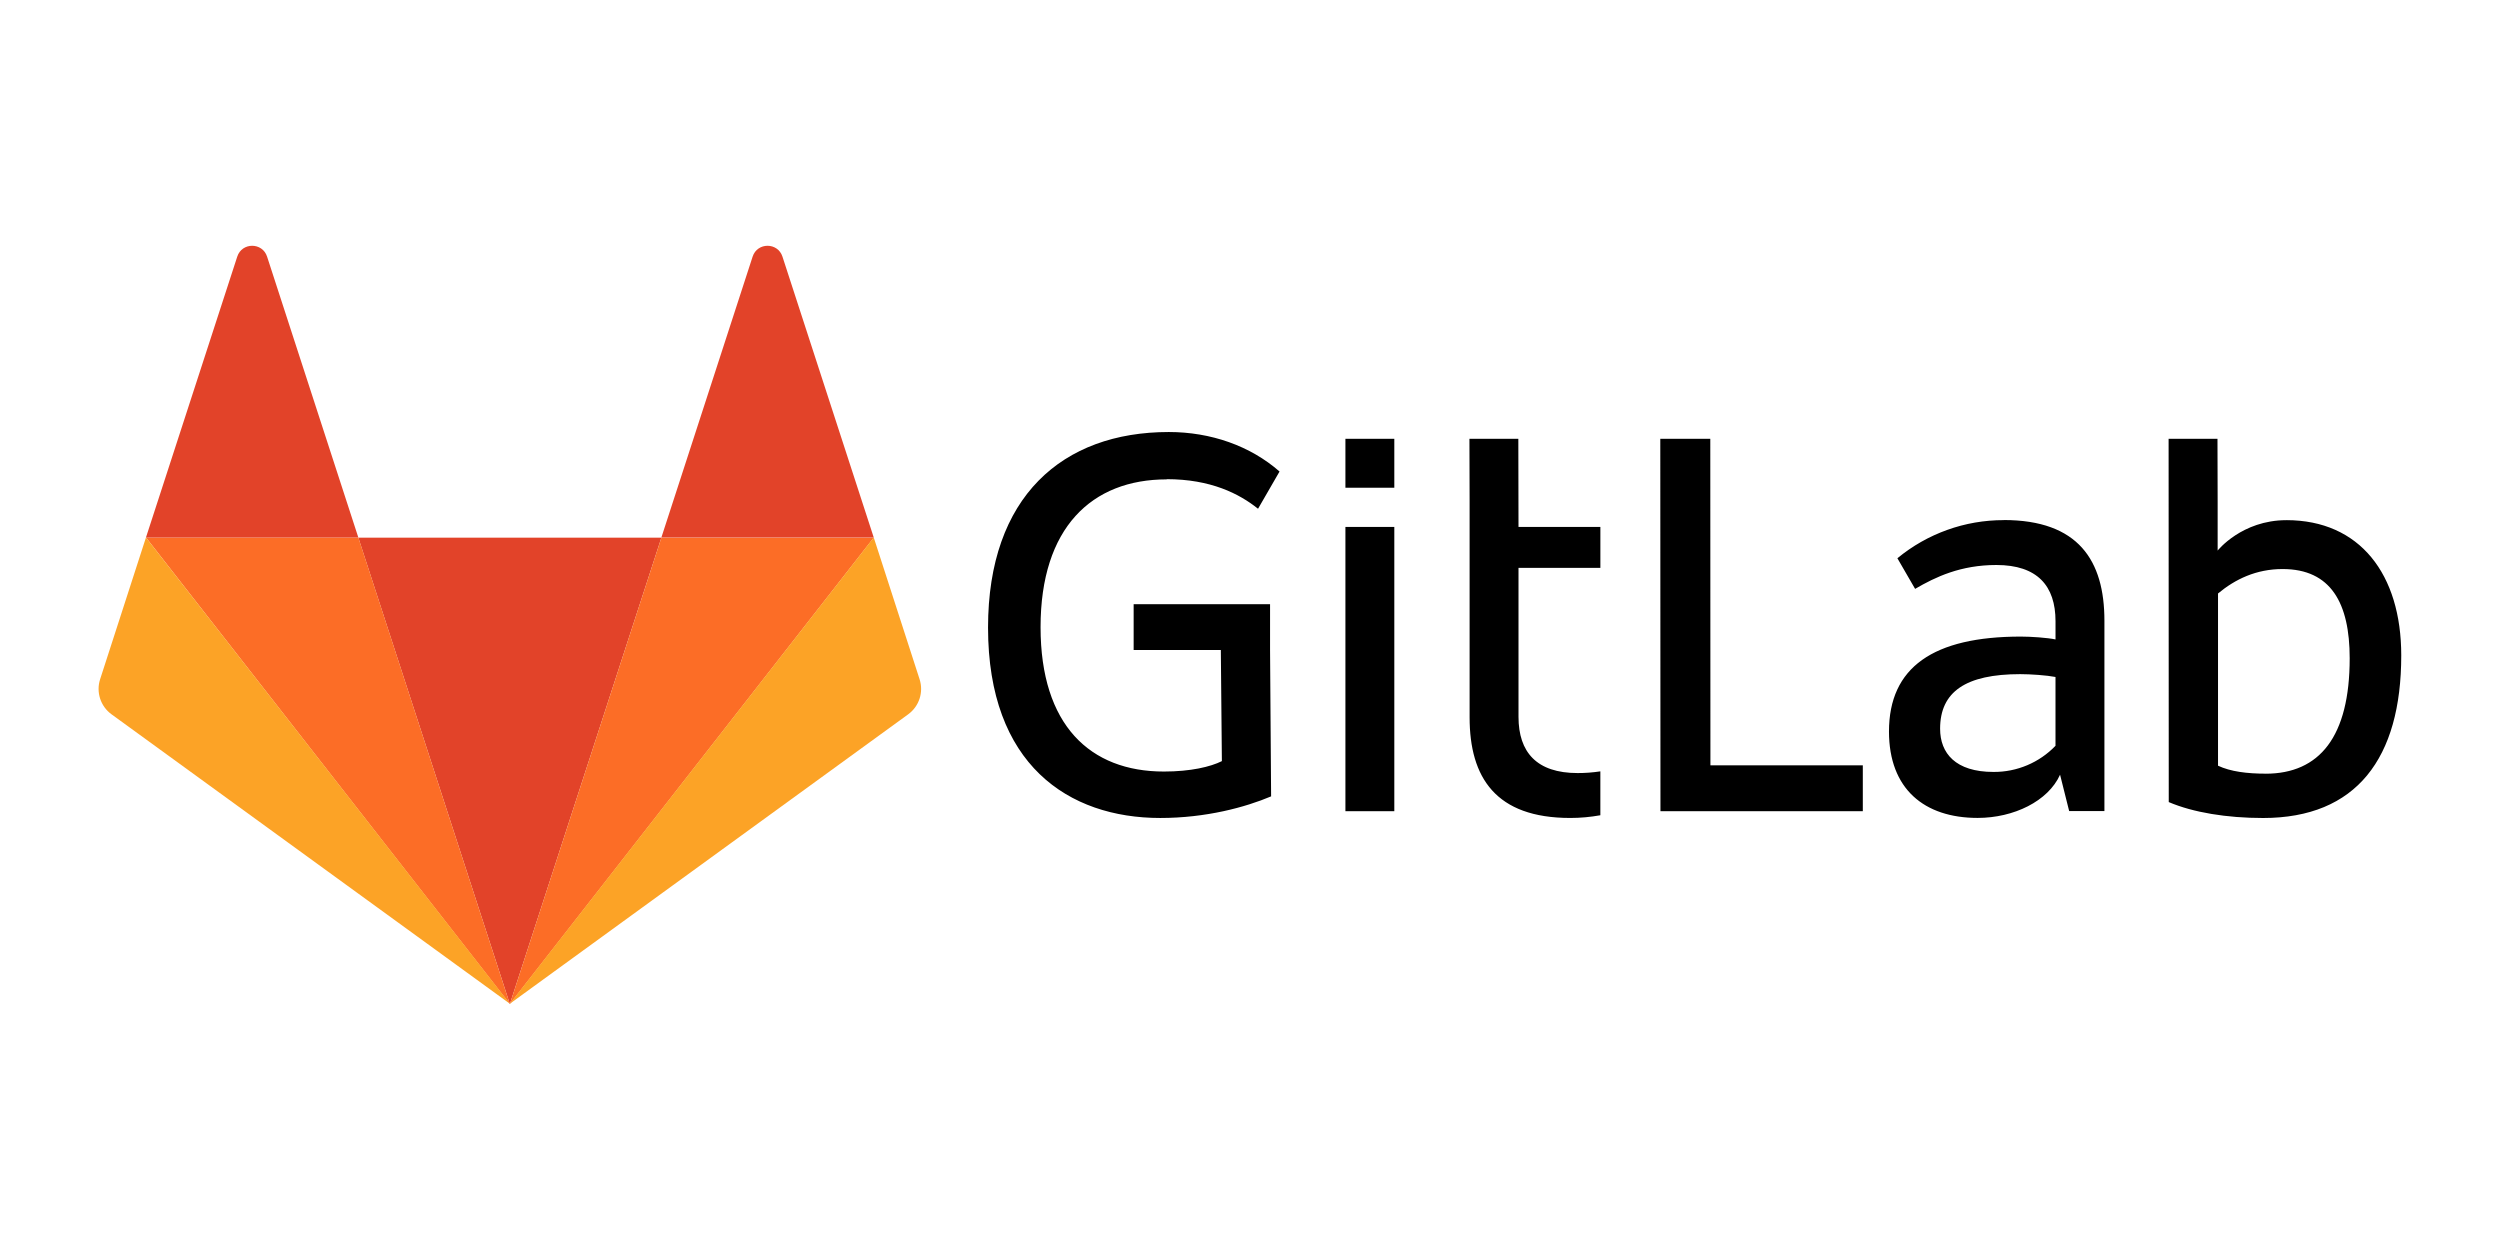
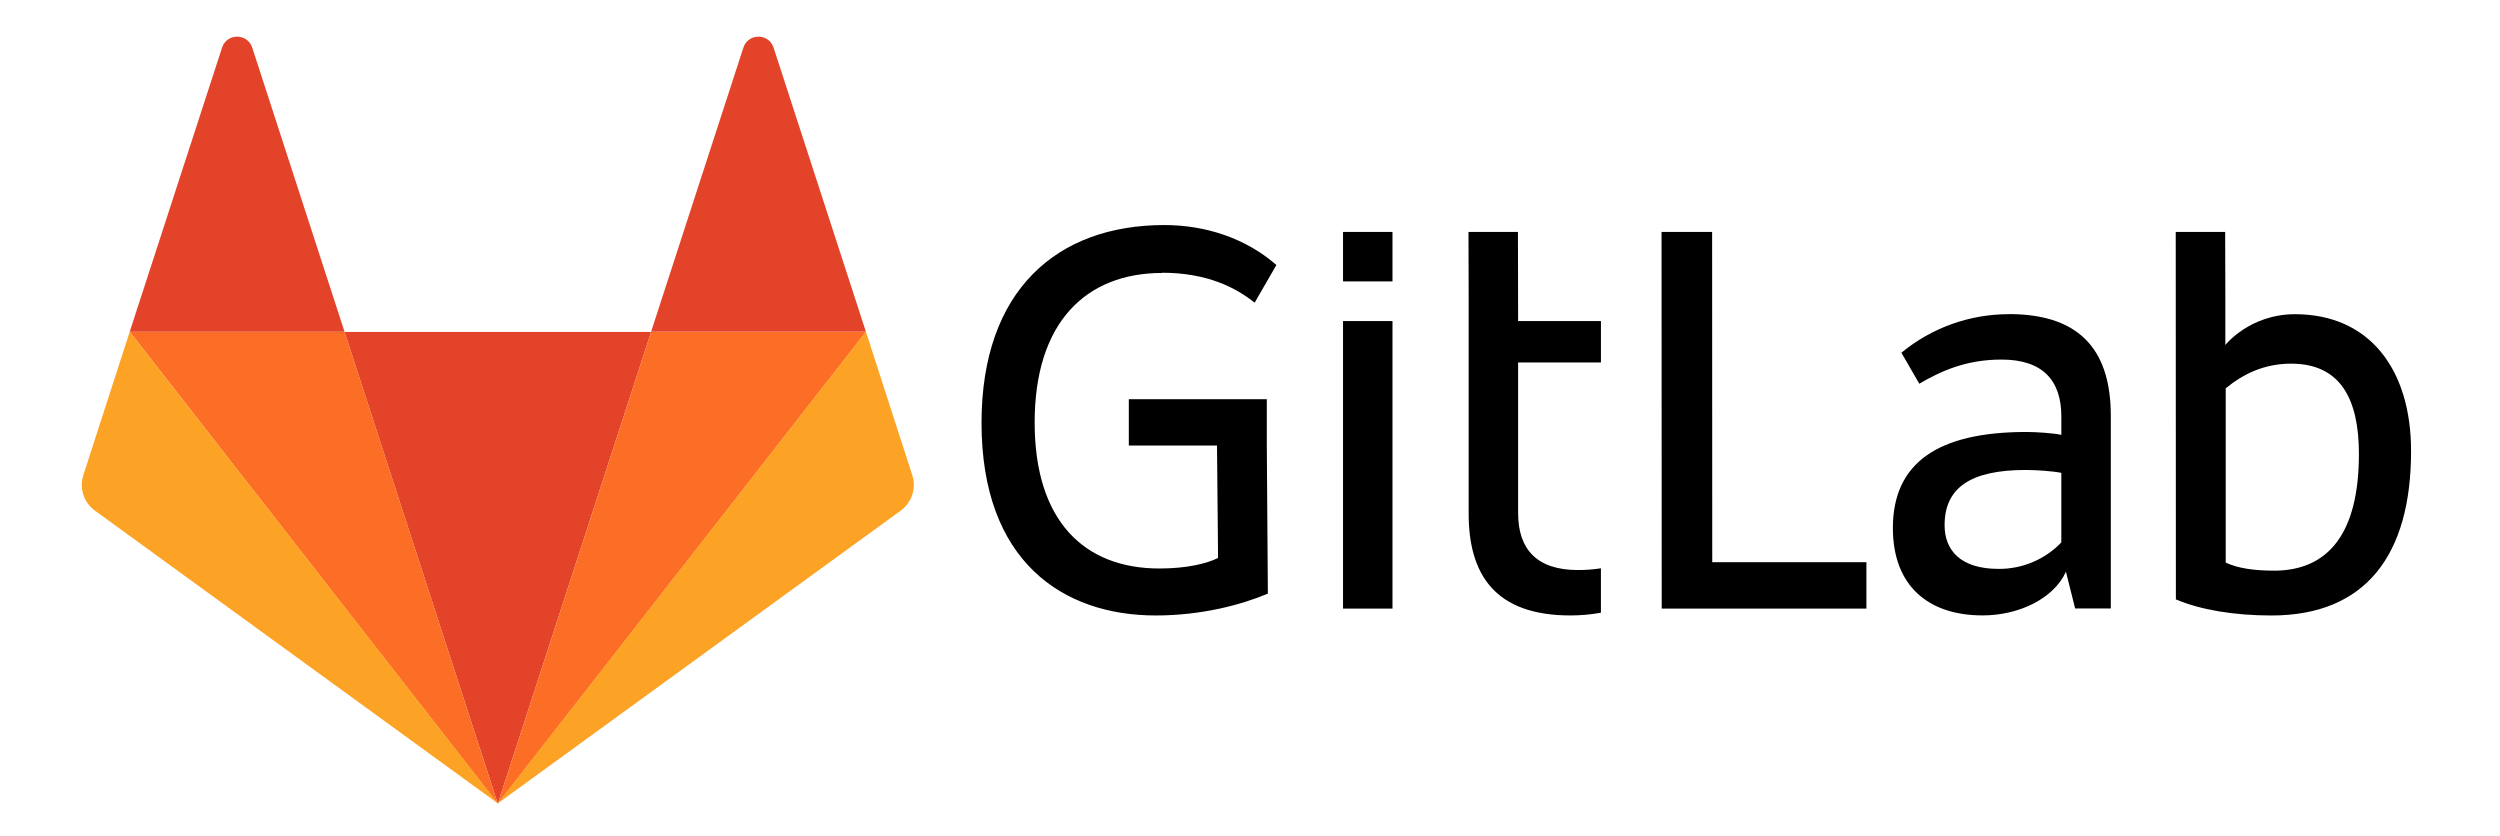
- <svg xmlns="http://www.w3.org/2000/svg" width="120" height="60" fill-rule="evenodd">
+ <svg xmlns="http://www.w3.org/2000/svg" viewBox="0.851 10.058 118.629 39.633" width="118.629px" height="39.633px" fill-rule="evenodd">
  <path d="M82.094 21.064h-2.4l.008 17.872h9.713v-2.2H82.1zm16.57 14.734a4.09 4.09 0 0 1-2.974 1.255c-1.828 0-2.565-.9-2.565-2.074 0-1.773 1.228-2.62 3.847-2.62.5 0 1.282.055 1.692.136zM96.18 24.966a8 8 0 0 0-5.105 1.83l.85 1.47c.982-.573 2.183-1.146 3.902-1.146 1.965 0 2.838 1 2.838 2.7v.873c-.382-.082-1.173-.137-1.664-.137-4.202 0-6.33 1.473-6.33 4.557 0 2.756 1.692 4.147 4.256 4.147 1.728 0 3.383-.8 3.956-2.074l.437 1.746h1.692v-9.14c0-2.892-1.255-4.83-4.83-4.83zm12.577 12.17c-.9 0-1.692-.1-2.292-.382v-8.267c.82-.682 1.828-1.173 3.1-1.173 2.32 0 3.22 1.637 3.22 4.284 0 3.765-1.446 5.54-4.038 5.54m1-12.17c-2.146 0-3.3 1.46-3.3 1.46V24.12l-.008-3.056h-2.346L104.1 38.5c1.173.5 2.783.764 4.53.764 4.475 0 6.63-2.865 6.63-7.803 0-3.902-1.992-6.494-5.512-6.494M55.993 23c2.128 0 3.492.7 4.393 1.42l1.032-1.787c-1.406-1.233-3.298-1.896-5.316-1.896-5.102 0-8.676 3.1-8.676 9.386 0 6.576 3.856 9.14 8.267 9.14 2.2 0 4.093-.518 5.32-1.037l-.05-7.026V29h-6.548v2.2H58.6l.05 5.334c-.546.273-1.5.5-2.783.5-3.547 0-5.92-2.23-5.92-6.93 0-4.775 2.456-7.094 6.057-7.094m16.876-1.946h-2.347l.008 3v10.368c0 2.892 1.255 4.83 4.83 4.83a8.1 8.1 0 0 0 1.446-.13v-2.107a7.18 7.18 0 0 1-1.091.082c-1.965 0-2.838-1-2.838-2.7v-7.15h3.93v-1.965h-3.93zm-8.3 17.872h2.347V25.293H64.58zm0-15.526h2.347v-2.347H64.58z" />
  <path d="M24.473 48.194l7.273-22.385H17.2z" fill="#e24329" />
  <path d="M24.473 48.193L17.2 25.8H7.006z" fill="#fc6d26" />
  <path d="M7.006 25.8l-2.2 6.803c-.202.62.02 1.3.547 1.684l19.13 13.9z" fill="#fca326" />
  <path d="M7.006 25.8H17.2l-4.38-13.482c-.225-.694-1.207-.694-1.432 0z" fill="#e24329" />
  <path d="M24.473 48.193l7.273-22.385H41.94z" fill="#fc6d26" />
  <path d="M41.94 25.8l2.2 6.803c.202.62-.02 1.3-.547 1.684l-19.13 13.9z" fill="#fca326" />
  <path d="M41.94 25.8H31.746l4.38-13.482c.225-.694 1.207-.694 1.432 0z" fill="#e24329" />
</svg>
